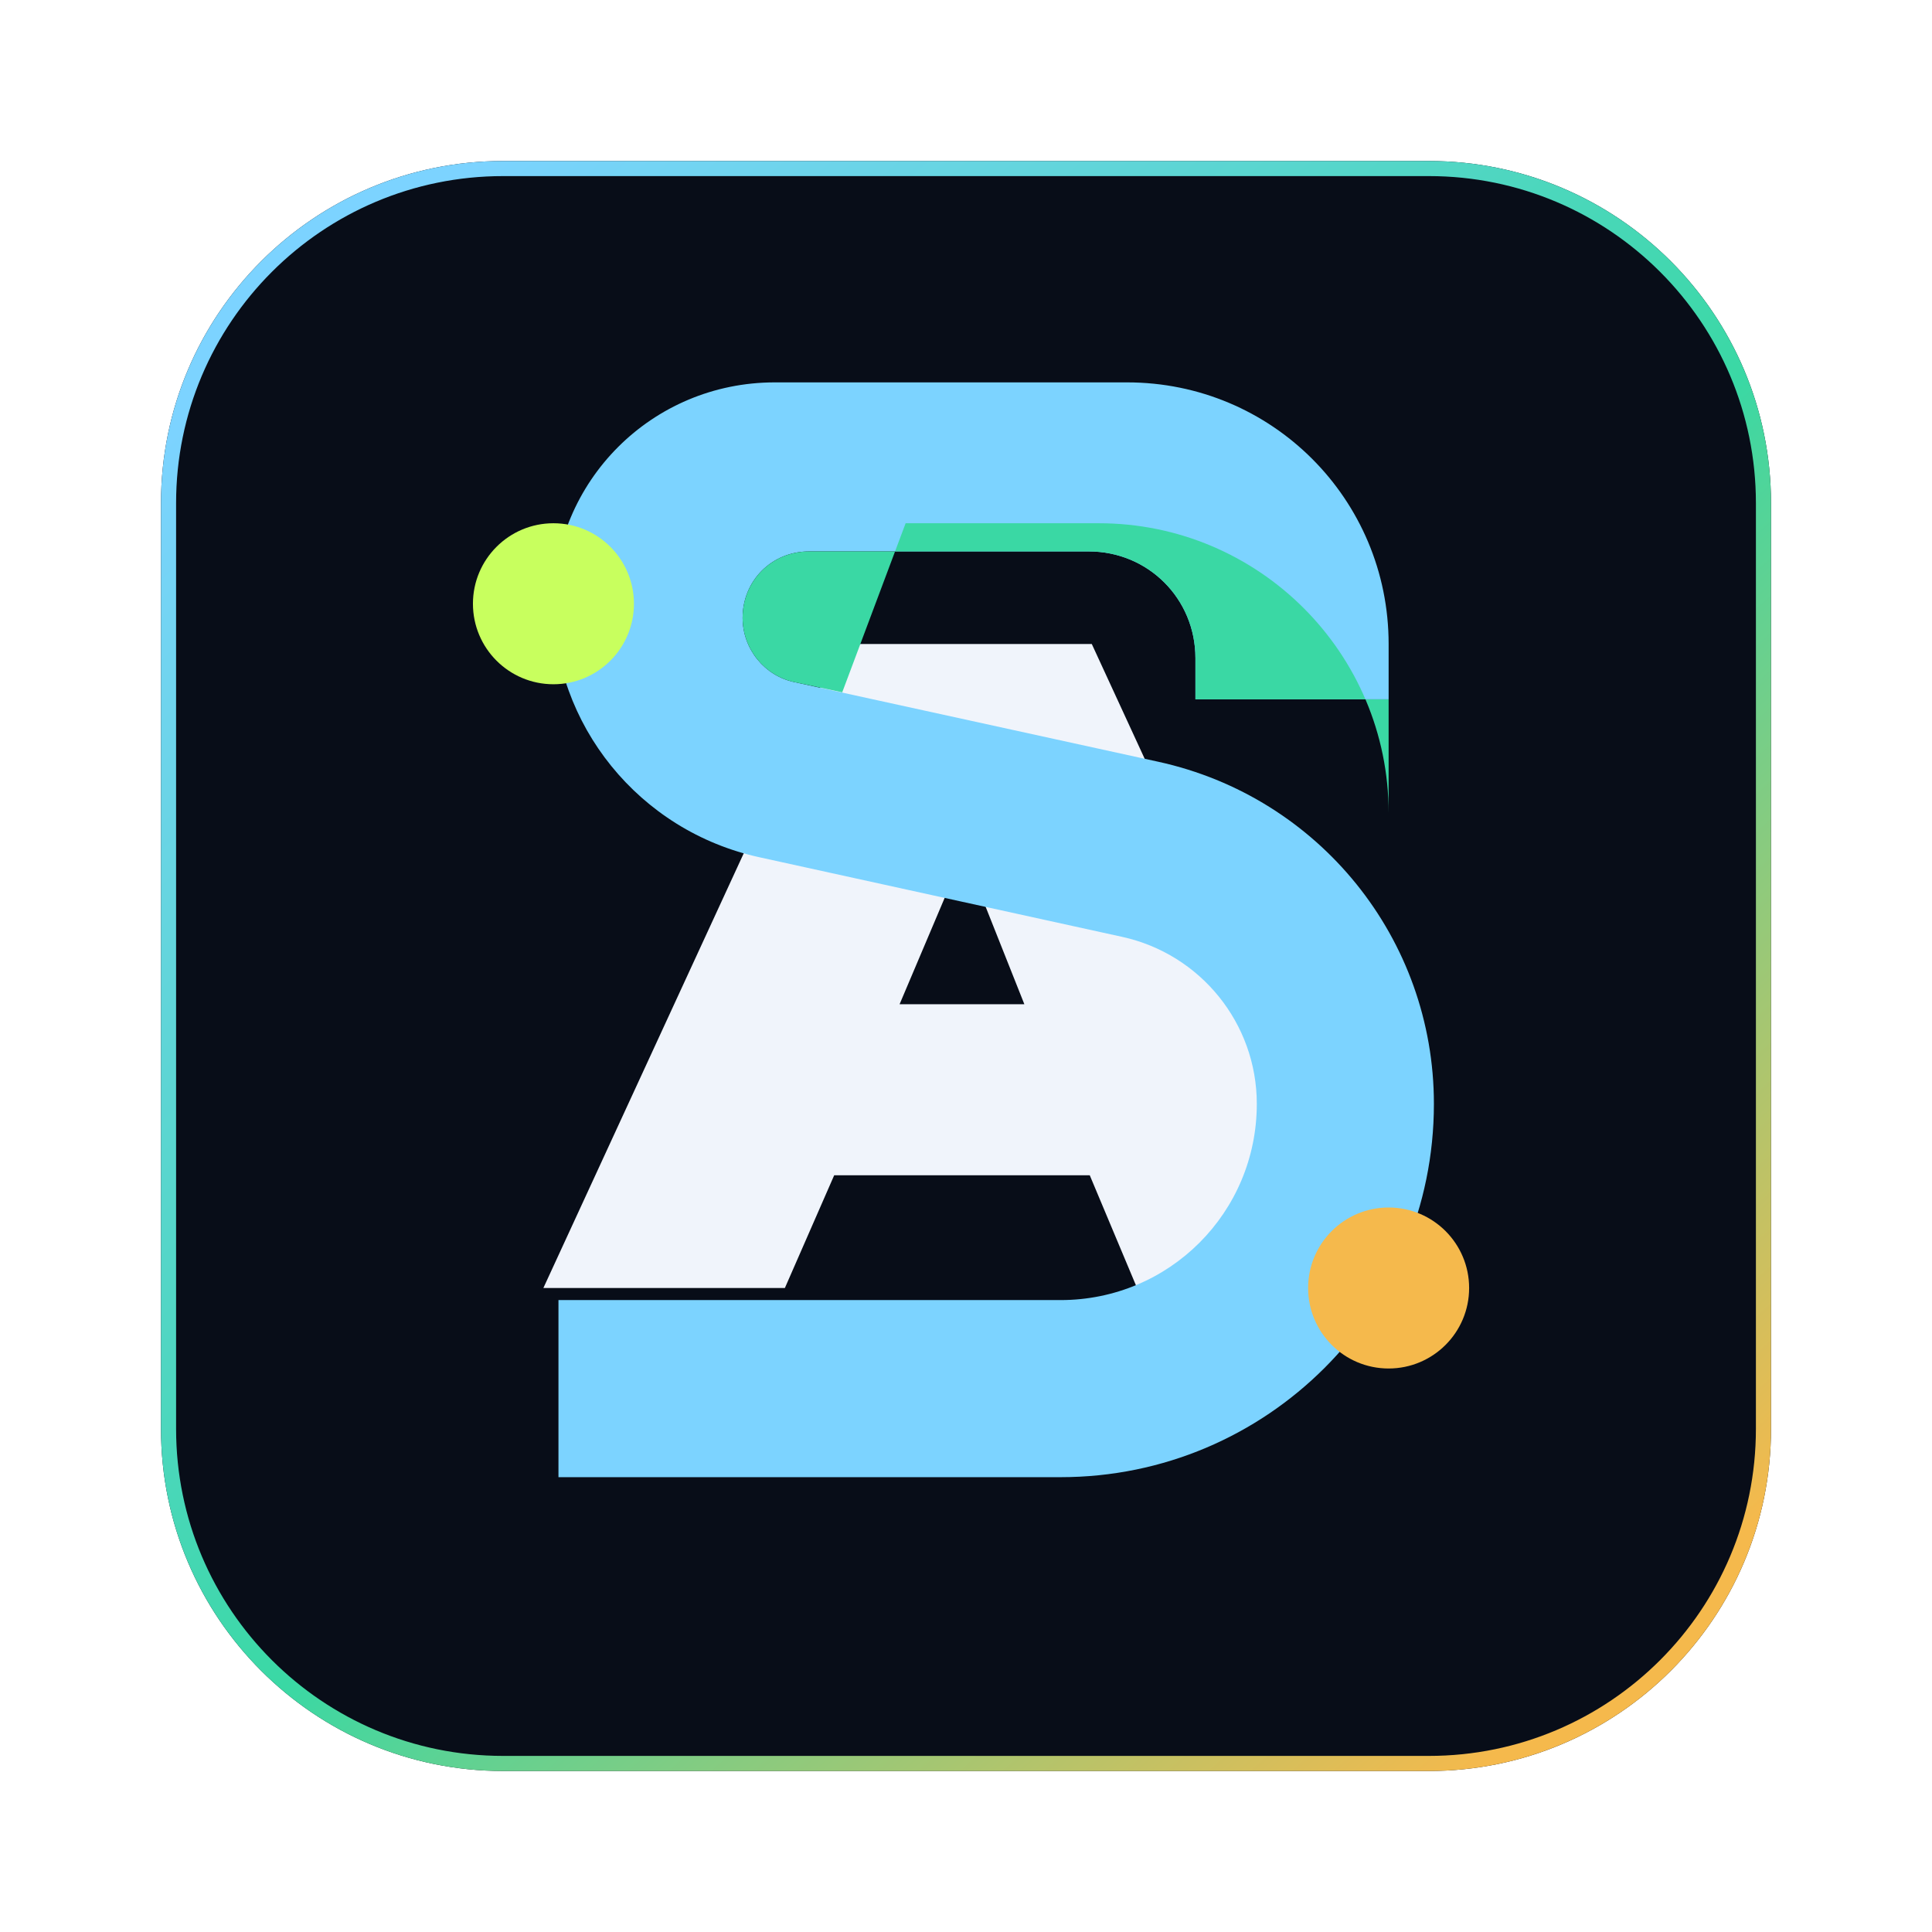
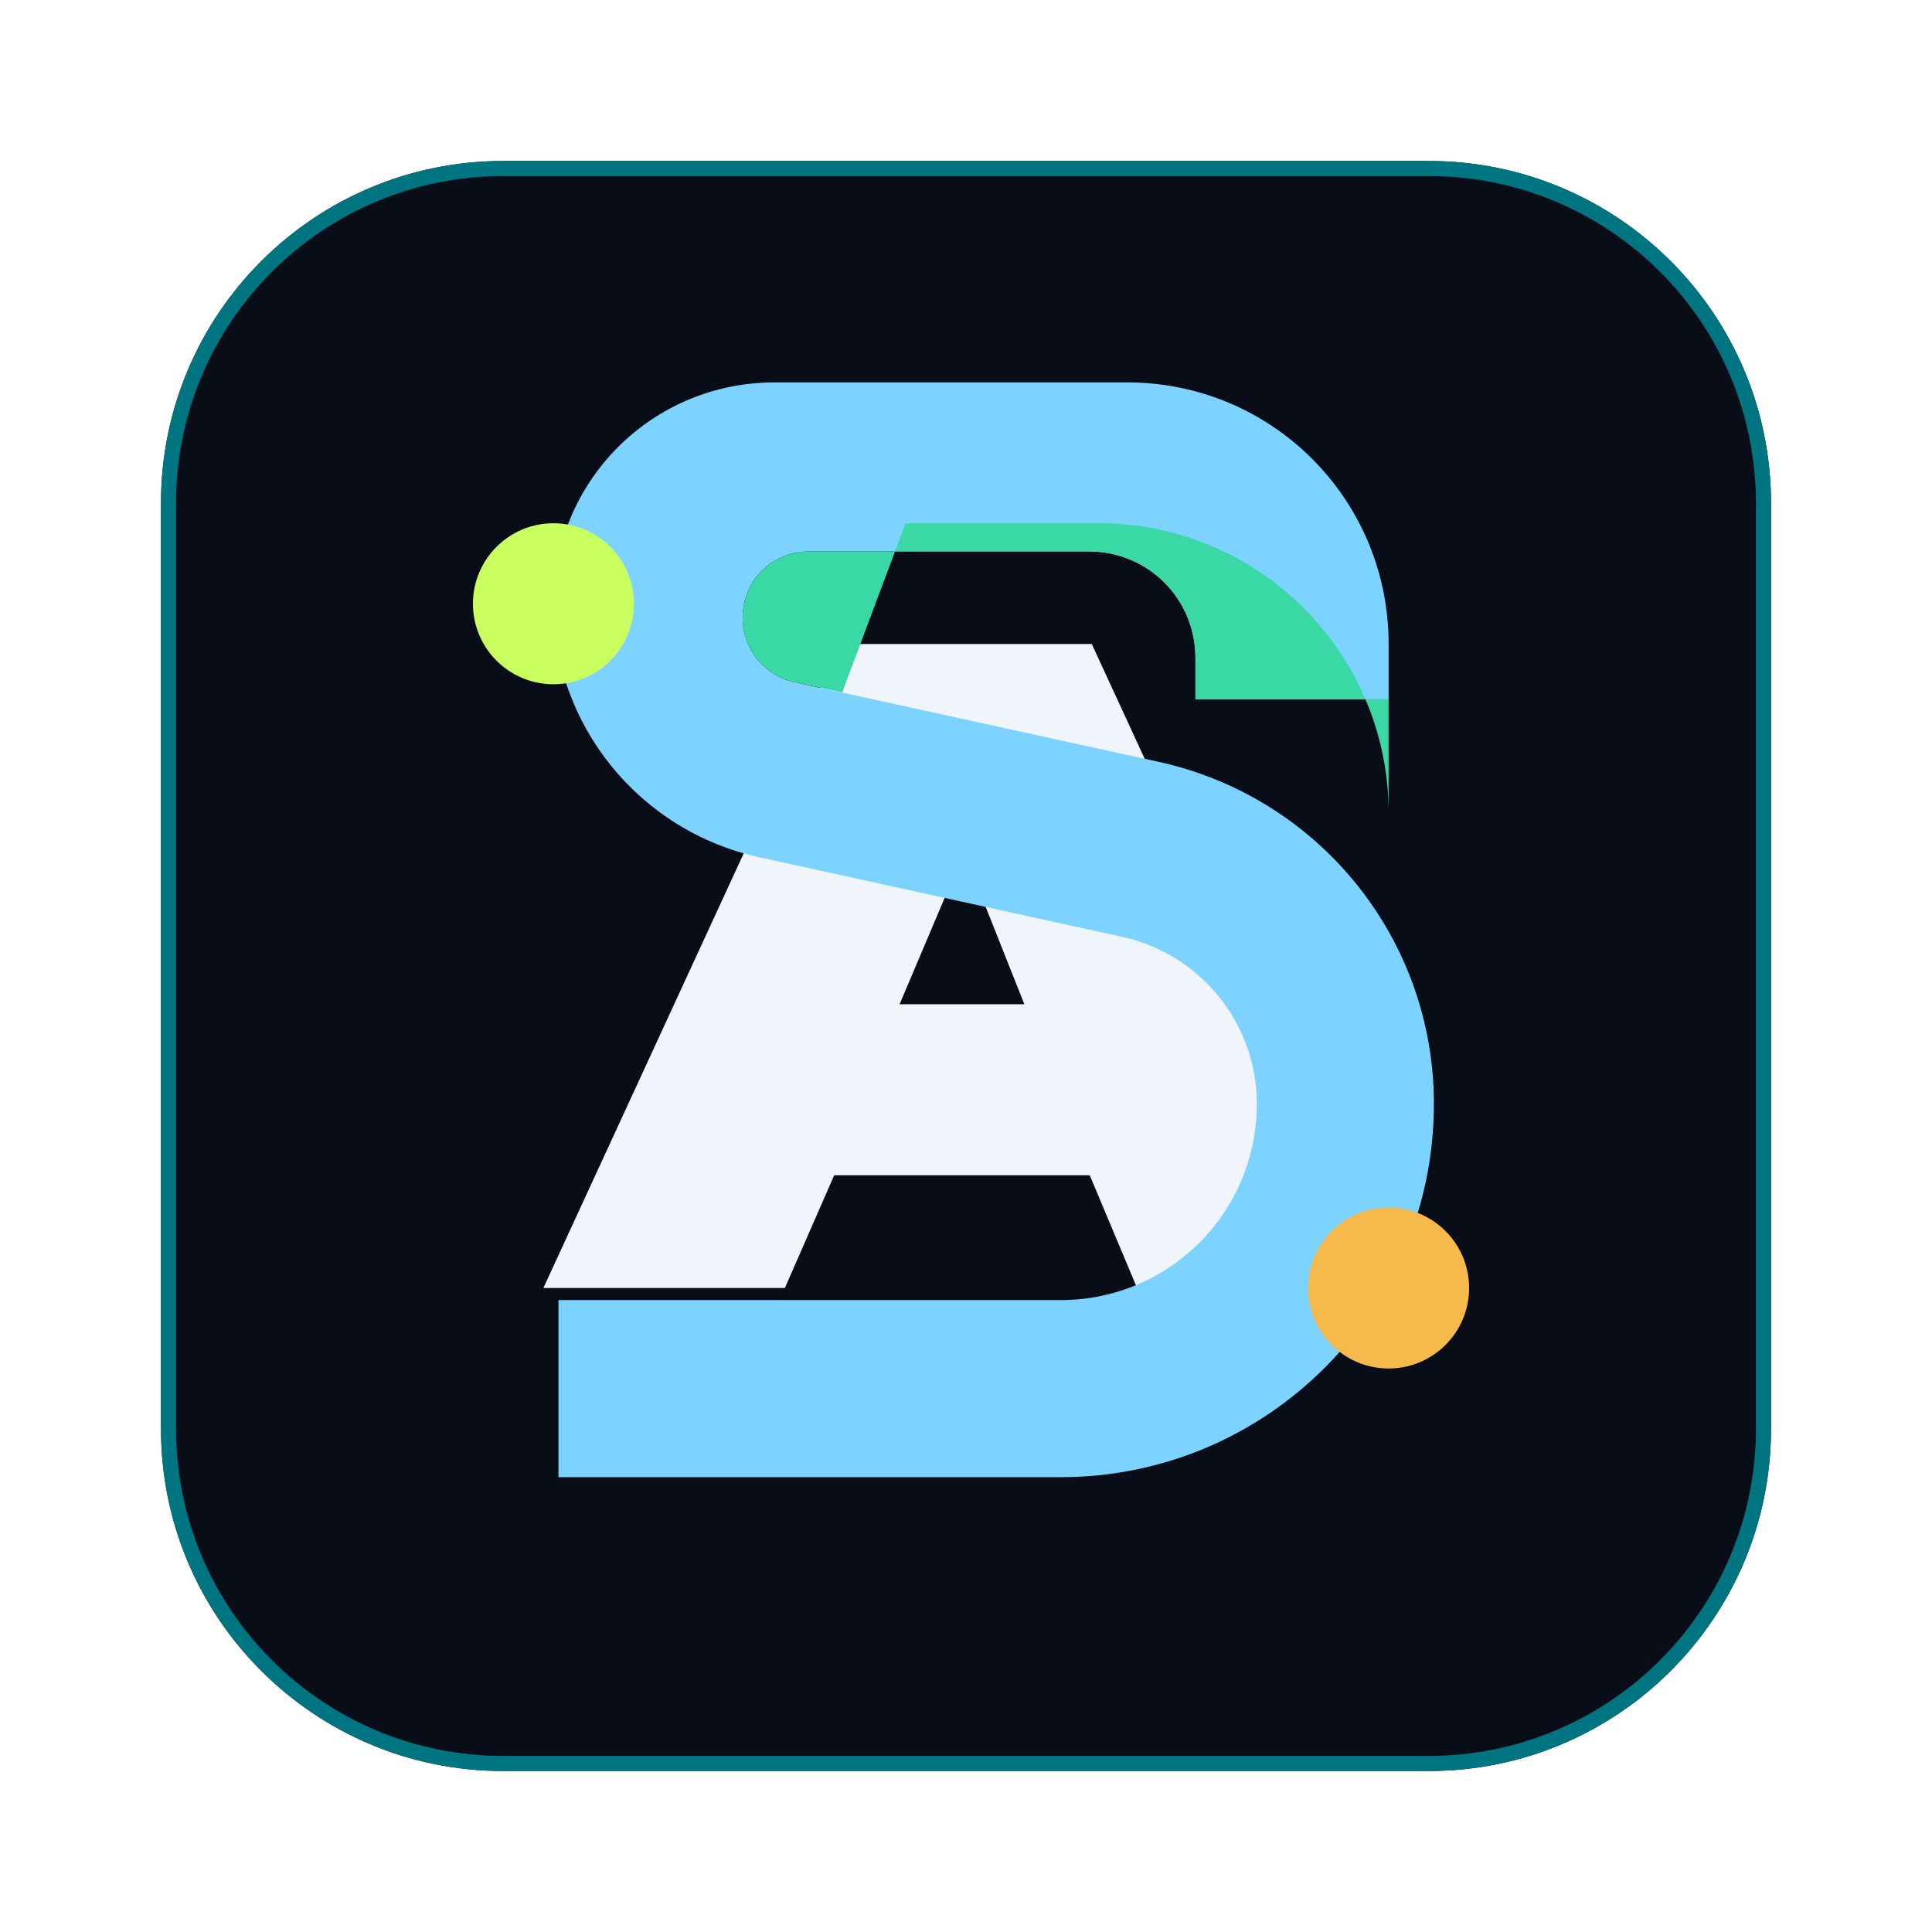
<svg xmlns="http://www.w3.org/2000/svg" width="192" height="192" viewBox="0 0 192 192" fill="none" role="img" aria-labelledby="title desc">
  <rect x="16" y="16" width="160" height="160" rx="34" fill="#080D18" />
  <path d="M54 128L83.5 64H108.5L138 128H113L108.3 116.8H82.9L78 128H54Z" fill="#F0F4FB" />
  <path d="M89.4 99.8H101.8L95.8 84.7L89.4 99.8Z" fill="#080D18" />
  <path d="M55 60C55 47.8 64.8 38 77 38H112C126.4 38 138 49.6 138 64V69.5H118.8V65.4C118.8 59.5 114.1 54.8 108.2 54.8H80.4C76.7 54.8 73.8 57.7 73.8 61.4C73.8 64.5 76 67.2 79 67.8L115.1 75.7C131.1 79.2 142.5 93.3 142.5 109.7C142.5 130.2 125.9 146.8 105.4 146.8H55.5V129.2H105.4C116.2 129.2 124.9 120.5 124.9 109.7C124.9 101.7 119.3 94.8 111.5 93.1L75.5 85.2C63.5 82.6 55 72 55 60Z" fill="#7CD3FF" />
  <path d="M138 64V69.5H118.8V65.4C118.8 59.5 114.1 54.8 108.2 54.8H80.4C76.7 54.8 73.8 57.7 73.8 61.4C73.8 64.5 76 67.2 79 67.8L83.7 68.8L90 52H109.2C125.1 52 138 64.9 138 80.8V64Z" fill="#3AD8A4" />
  <circle cx="55" cy="60" r="8" fill="#C8FF5E" />
  <circle cx="138" cy="128" r="8" fill="#F5B94C" />
-   <rect x="16.75" y="16.75" width="158.5" height="158.5" rx="33.25" stroke="url(#paint0_linear_144_12)" stroke-width="1.5" />
-   <defs>
-     <linearGradient id="paint0_linear_144_12" x1="34" y1="28" x2="158" y2="166" gradientUnits="userSpaceOnUse">
-       <stop stop-color="#7CD3FF" />
-       <stop offset="0.54" stop-color="#3AD8A4" />
-       <stop offset="1" stop-color="#F5B94C" />
-     </linearGradient>
-   </defs>
+   <rect x="16.75" y="16.75" width="158.5" height="158.5" rx="33.25" stroke="#007582" stroke-width="1.5" />
</svg>
